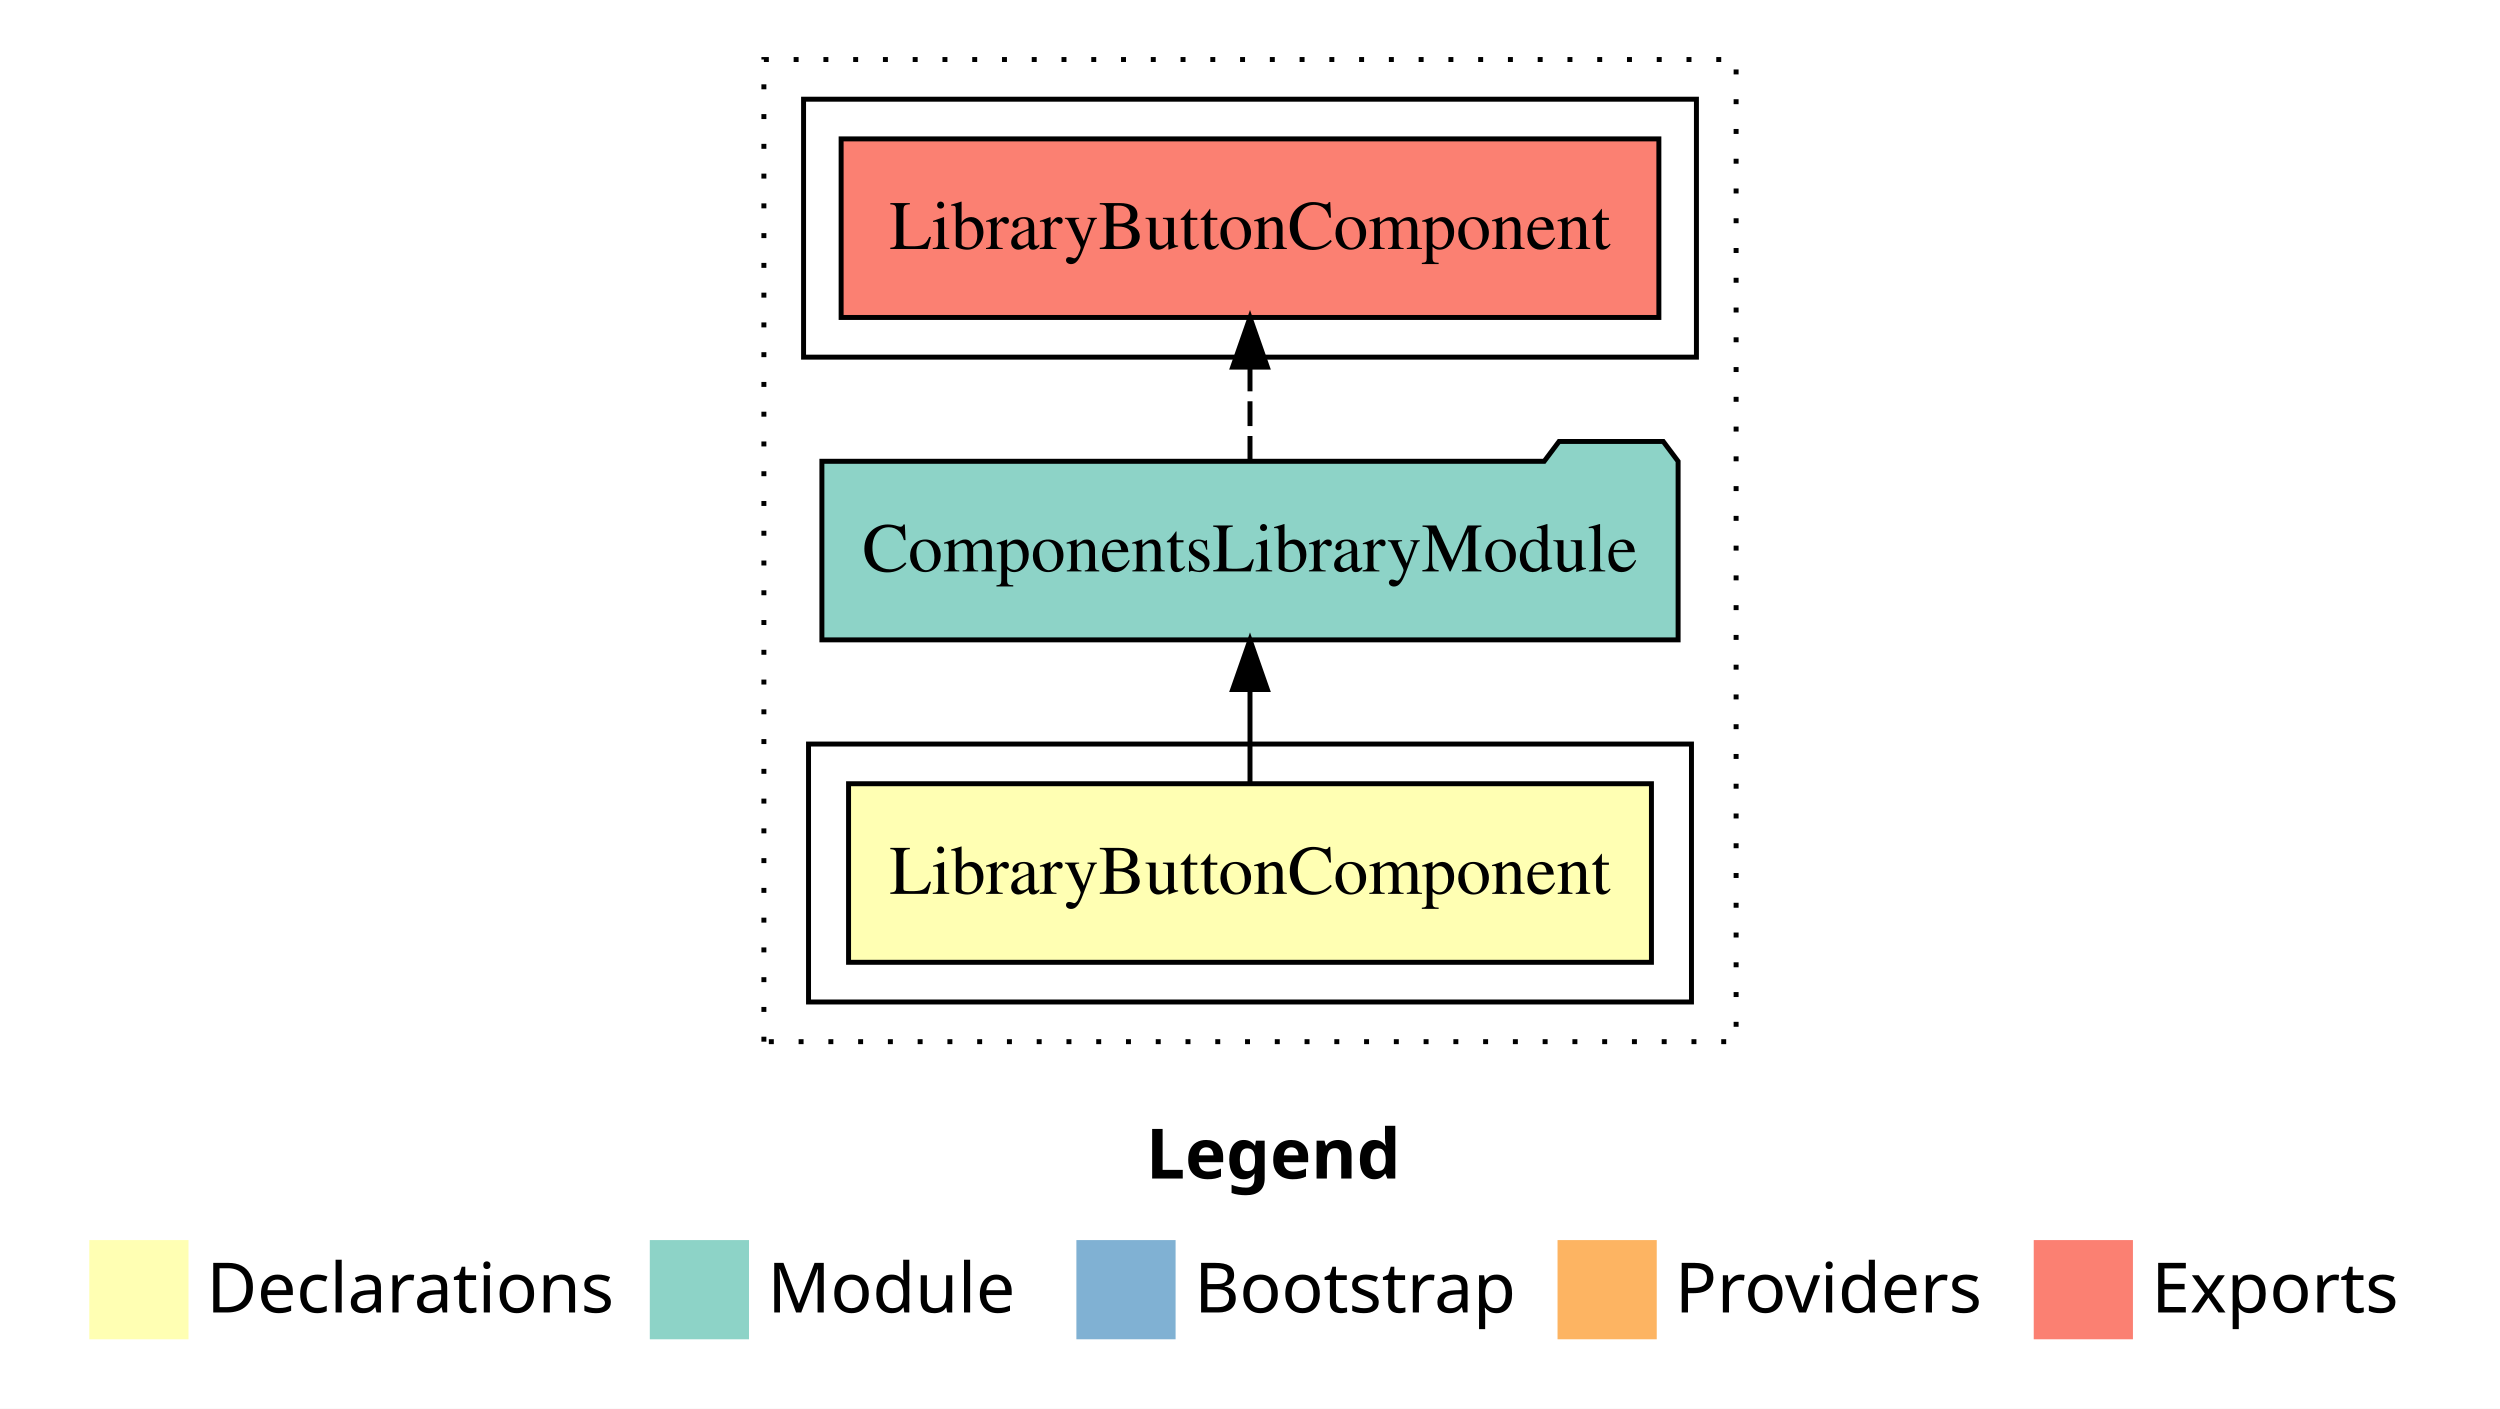
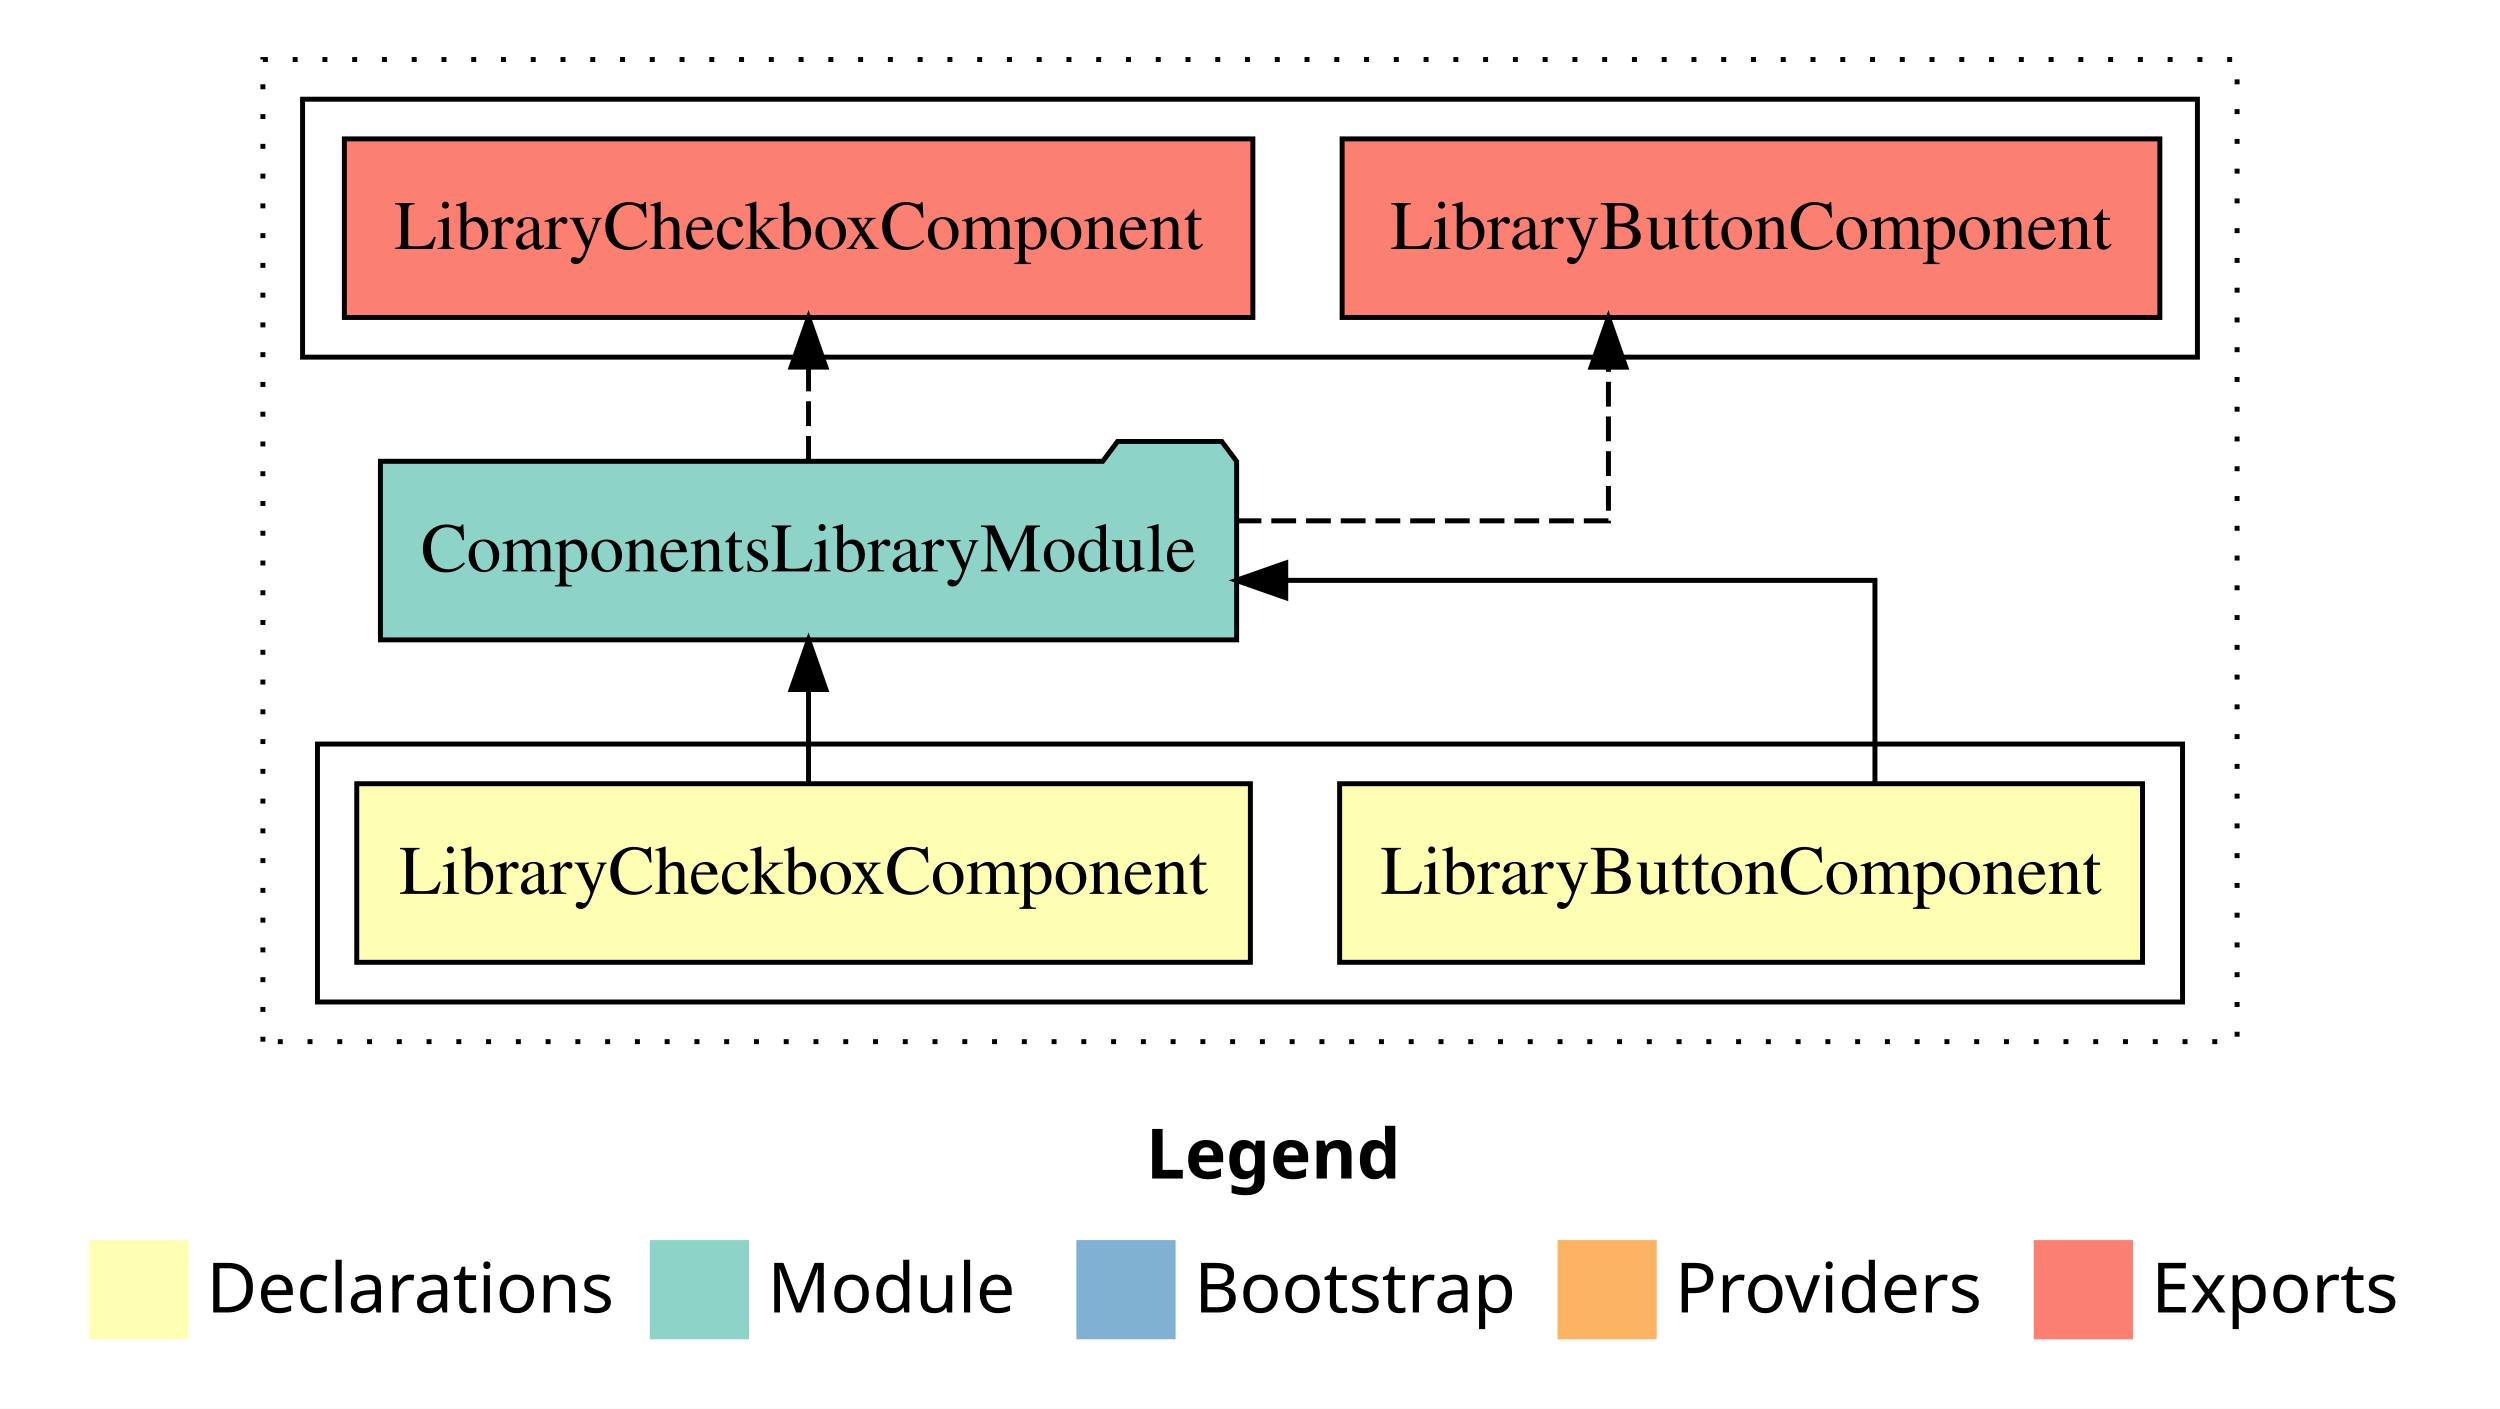
<svg xmlns="http://www.w3.org/2000/svg" width="504pt" height="284pt" viewBox="0.00 0.00 504.00 284.00">
  <g id="graph0" class="graph" transform="scale(1 1) rotate(0) translate(4 280)">
    <polygon fill="#ffffff" stroke="transparent" points="-4,4 -4,-280 500,-280 500,4 -4,4" />
    <text text-anchor="start" x="227.009" y="-42.4" font-family="sans-serif" font-weight="bold" font-size="14.00" fill="#000000">Legend</text>
    <polygon fill="#ffffb3" stroke="transparent" points="14,-10 14,-30 34,-30 34,-10 14,-10" />
    <text text-anchor="start" x="37.629" y="-15.4" font-family="sans-serif" font-size="14.00" fill="#000000">  Declarations</text>
    <polygon fill="#8dd3c7" stroke="transparent" points="127,-10 127,-30 147,-30 147,-10 127,-10" />
    <text text-anchor="start" x="150.725" y="-15.4" font-family="sans-serif" font-size="14.00" fill="#000000">  Module</text>
    <polygon fill="#80b1d3" stroke="transparent" points="213,-10 213,-30 233,-30 233,-10 213,-10" />
    <text text-anchor="start" x="236.781" y="-15.4" font-family="sans-serif" font-size="14.00" fill="#000000">  Bootstrap</text>
    <polygon fill="#fdb462" stroke="transparent" points="310,-10 310,-30 330,-30 330,-10 310,-10" />
    <text text-anchor="start" x="333.673" y="-15.4" font-family="sans-serif" font-size="14.00" fill="#000000">  Providers</text>
    <polygon fill="#fb8072" stroke="transparent" points="406,-10 406,-30 426,-30 426,-10 406,-10" />
    <text text-anchor="start" x="429.726" y="-15.4" font-family="sans-serif" font-size="14.00" fill="#000000">  Exports</text>
    <g id="clust1" class="cluster">
-       <polygon fill="none" stroke="#000000" stroke-dasharray="1,5" points="150,-70 150,-268 346,-268 346,-70 150,-70" />
+       <polygon fill="none" stroke="#000000" stroke-dasharray="1,5" points="49,-70 49,-268 447,-268 447,-70 49,-70" />
    </g>
    <g id="clust2" class="cluster">
-       <polygon fill="none" stroke="#000000" points="159,-78 159,-130 337,-130 337,-78 159,-78" />
+       <polygon fill="none" stroke="#000000" points="60,-78 60,-130 436,-130 436,-78 60,-78" />
    </g>
-     <g id="clust5" class="cluster">
-       <polygon fill="none" stroke="#000000" points="158,-208 158,-260 338,-260 338,-208 158,-208" />
+     <g id="clust6" class="cluster">
+       <polygon fill="none" stroke="#000000" points="57,-208 57,-260 439,-260 439,-208 57,-208" />
    </g>
    <g id="node1" class="node">
-       <polygon fill="#ffffb3" stroke="#000000" points="328.93,-122 167.07,-122 167.07,-86 328.93,-86 328.93,-122" />
-       <text text-anchor="middle" x="248" y="-99.8" font-family="Times,serif" font-size="14.00" fill="#000000">LibraryButtonComponent</text>
+       <polygon fill="#ffffb3" stroke="#000000" points="427.93,-122 266.07,-122 266.07,-86 427.93,-86 427.93,-122" />
+       <text text-anchor="middle" x="347" y="-99.8" font-family="Times,serif" font-size="14.00" fill="#000000">LibraryButtonComponent</text>
+     </g>
+     <g id="node3" class="node">
+       <polygon fill="#8dd3c7" stroke="#000000" points="245.306,-187 242.306,-191 221.306,-191 218.306,-187 72.694,-187 72.694,-151 245.306,-151 245.306,-187" />
+       <text text-anchor="middle" x="159" y="-164.8" font-family="Times,serif" font-size="14.00" fill="#000000">ComponentsLibraryModule</text>
+     </g>
+     <g id="edge1" class="edge">
+       <path fill="none" stroke="#000000" d="M373.988,-122.022C373.988,-139.373 373.988,-163 373.988,-163 373.988,-163 255.205,-163 255.205,-163" />
+       <polygon fill="#000000" stroke="#000000" points="255.205,-159.5 245.205,-163 255.205,-166.5 255.205,-159.5" />
    </g>
    <g id="node2" class="node">
-       <polygon fill="#8dd3c7" stroke="#000000" points="334.306,-187 331.306,-191 310.306,-191 307.306,-187 161.694,-187 161.694,-151 334.306,-151 334.306,-187" />
-       <text text-anchor="middle" x="248" y="-164.8" font-family="Times,serif" font-size="14.00" fill="#000000">ComponentsLibraryModule</text>
-     </g>
-     <g id="edge1" class="edge">
-       <path fill="none" stroke="#000000" d="M248,-122.106C248,-122.106 248,-140.991 248,-140.991" />
-       <polygon fill="#000000" stroke="#000000" points="244.5,-140.991 248,-150.991 251.5,-140.991 244.5,-140.991" />
-     </g>
-     <g id="node3" class="node">
-       <polygon fill="#fb8072" stroke="#000000" points="330.429,-252 165.571,-252 165.571,-216 330.429,-216 330.429,-252" />
-       <text text-anchor="middle" x="248" y="-229.8" font-family="Times,serif" font-size="14.00" fill="#000000">LibraryButtonComponent </text>
+       <polygon fill="#ffffb3" stroke="#000000" points="248.077,-122 67.923,-122 67.923,-86 248.077,-86 248.077,-122" />
+       <text text-anchor="middle" x="158" y="-99.8" font-family="Times,serif" font-size="14.00" fill="#000000">LibraryCheckboxComponent</text>
    </g>
    <g id="edge2" class="edge">
-       <path fill="none" stroke="#000000" stroke-dasharray="5,2" d="M248,-187.106C248,-187.106 248,-205.991 248,-205.991" />
-       <polygon fill="#000000" stroke="#000000" points="244.5,-205.991 248,-215.991 251.5,-205.991 244.5,-205.991" />
+       <path fill="none" stroke="#000000" d="M159,-122.106C159,-122.106 159,-140.991 159,-140.991" />
+       <polygon fill="#000000" stroke="#000000" points="155.5,-140.991 159,-150.991 162.5,-140.991 155.5,-140.991" />
+     </g>
+     <g id="node4" class="node">
+       <polygon fill="#fb8072" stroke="#000000" points="431.429,-252 266.571,-252 266.571,-216 431.429,-216 431.429,-252" />
+       <text text-anchor="middle" x="349" y="-229.8" font-family="Times,serif" font-size="14.00" fill="#000000">LibraryButtonComponent </text>
+     </g>
+     <g id="edge3" class="edge">
+       <path fill="none" stroke="#000000" stroke-dasharray="5,2" d="M245.296,-175C283.637,-175 320.262,-175 320.262,-175 320.262,-175 320.262,-205.977 320.262,-205.977" />
+       <polygon fill="#000000" stroke="#000000" points="316.762,-205.977 320.262,-215.977 323.762,-205.977 316.762,-205.977" />
+     </g>
+     <g id="node5" class="node">
+       <polygon fill="#fb8072" stroke="#000000" points="248.578,-252 65.422,-252 65.422,-216 248.578,-216 248.578,-252" />
+       <text text-anchor="middle" x="157" y="-229.8" font-family="Times,serif" font-size="14.00" fill="#000000">LibraryCheckboxComponent </text>
+     </g>
+     <g id="edge4" class="edge">
+       <path fill="none" stroke="#000000" stroke-dasharray="5,2" d="M159,-187.106C159,-187.106 159,-205.991 159,-205.991" />
+       <polygon fill="#000000" stroke="#000000" points="155.5,-205.991 159,-215.991 162.5,-205.991 155.5,-205.991" />
    </g>
  </g>
</svg>
